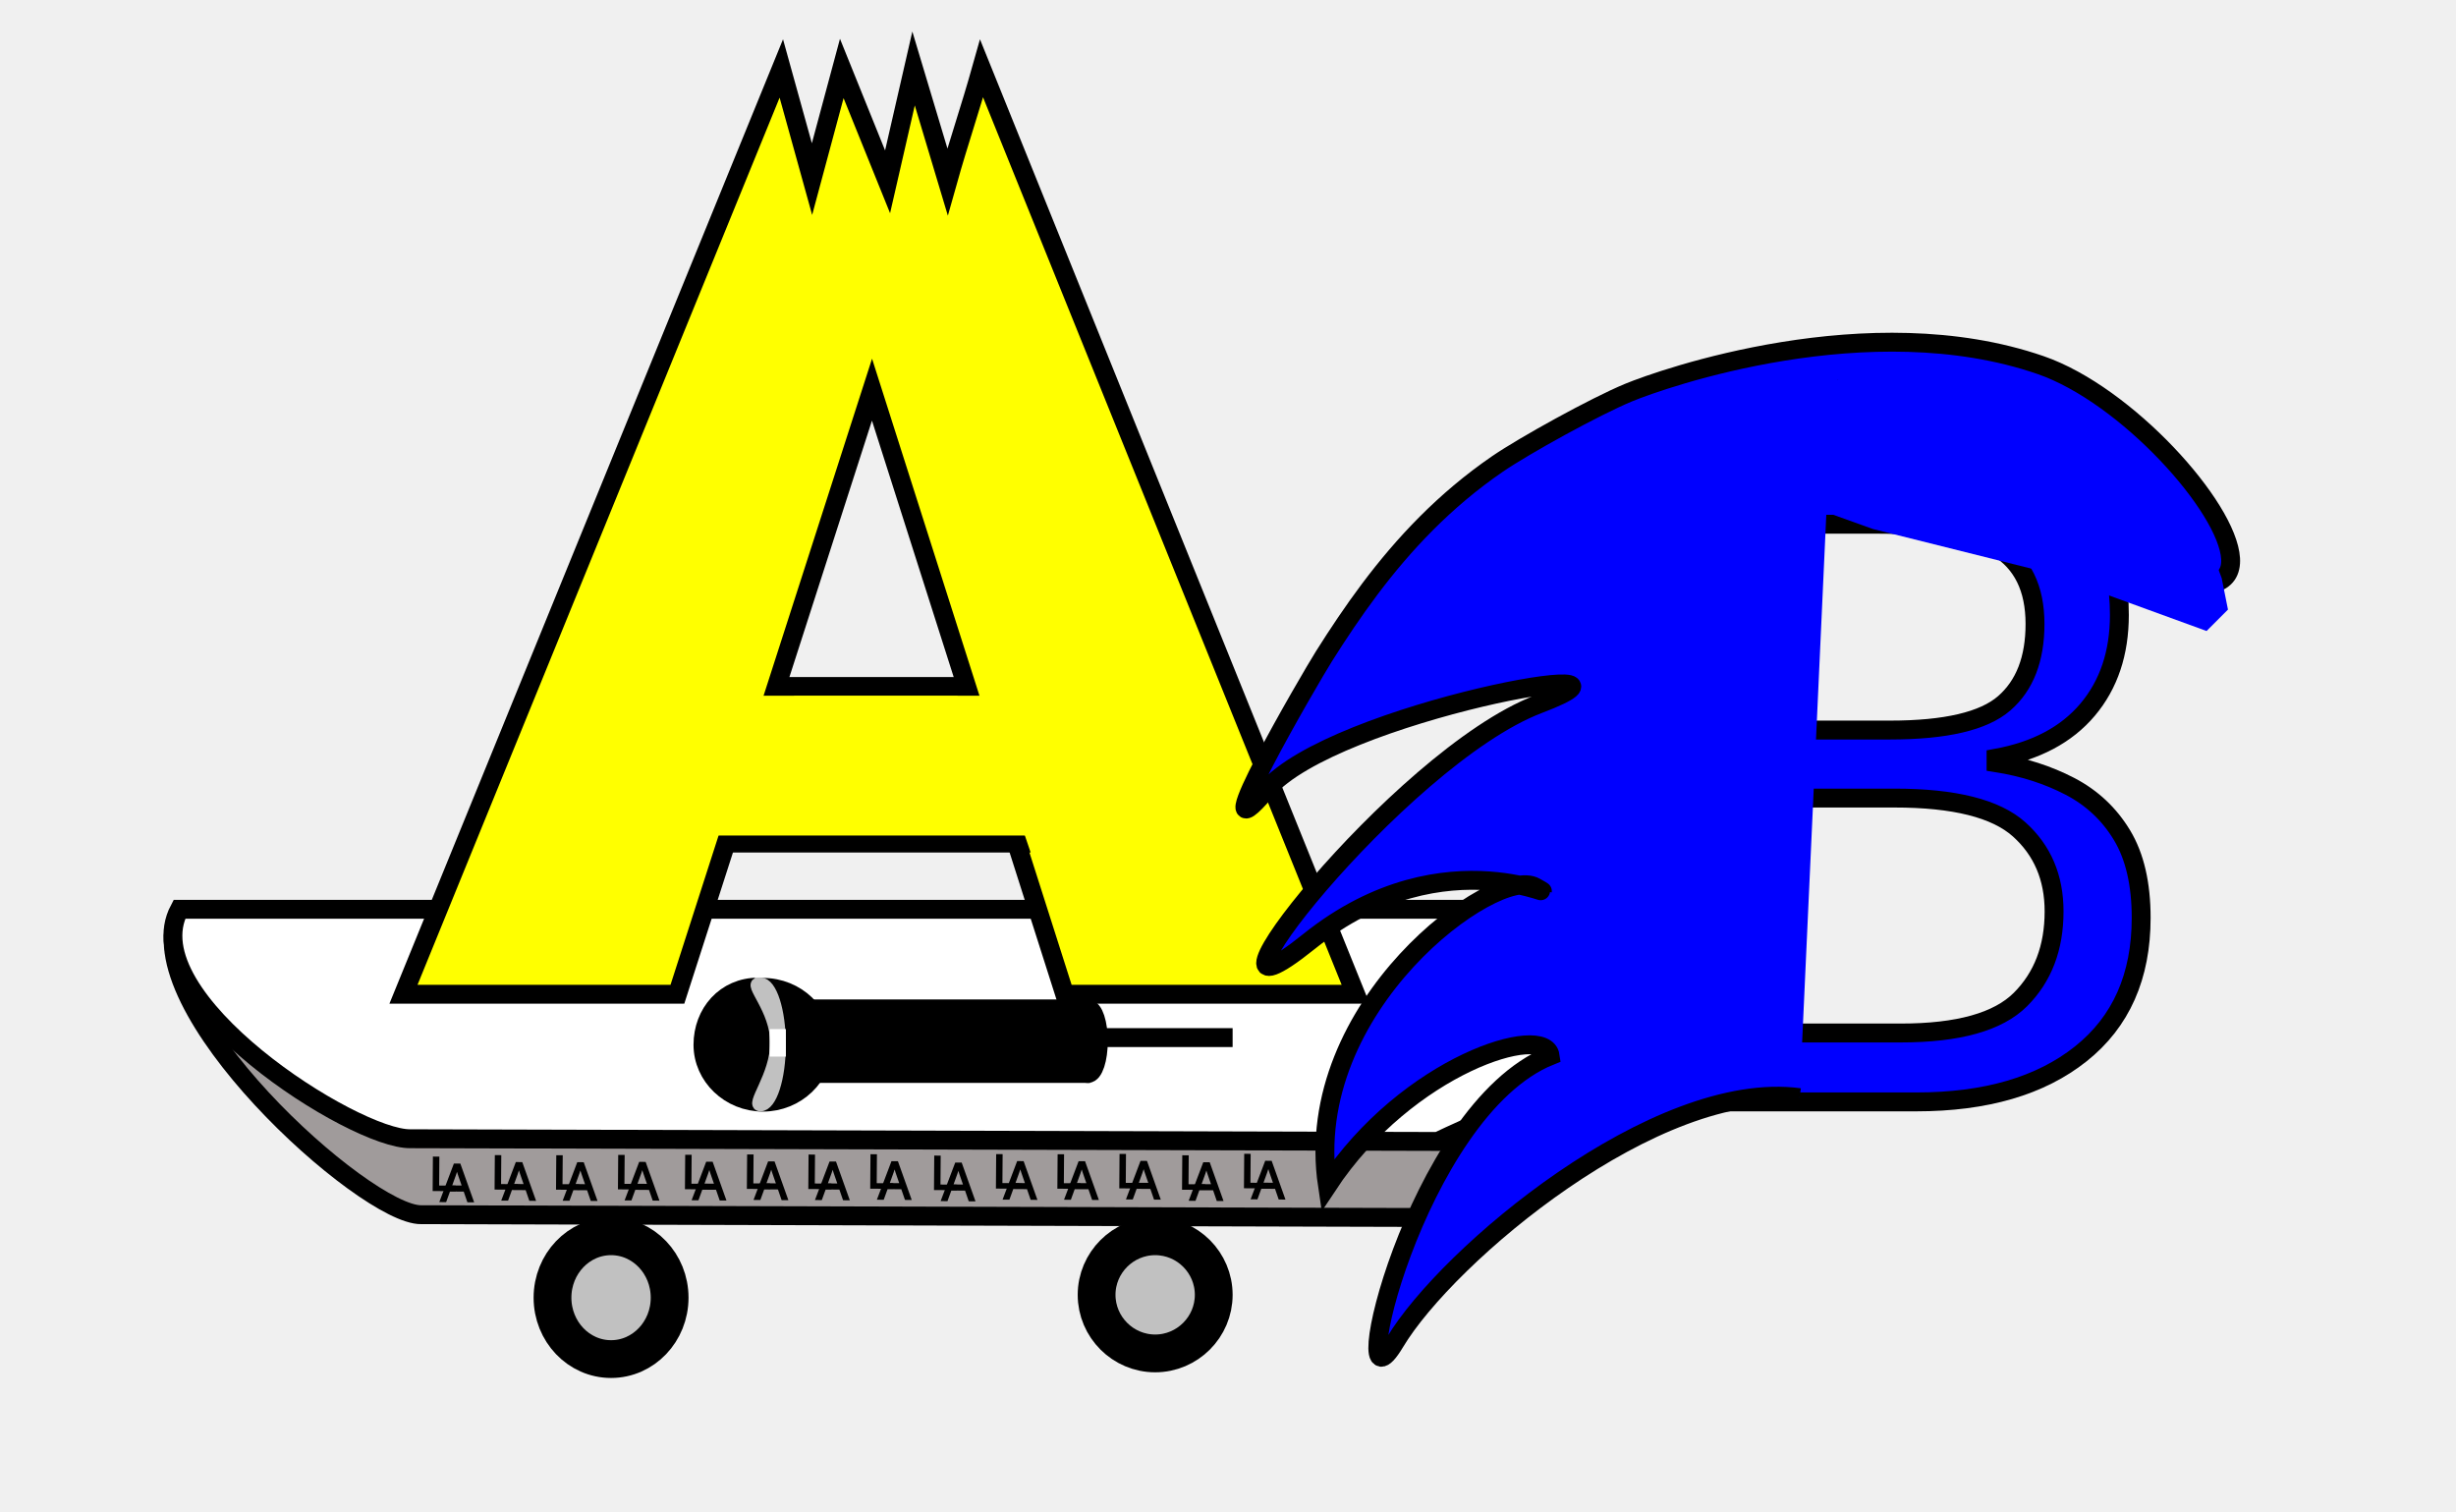
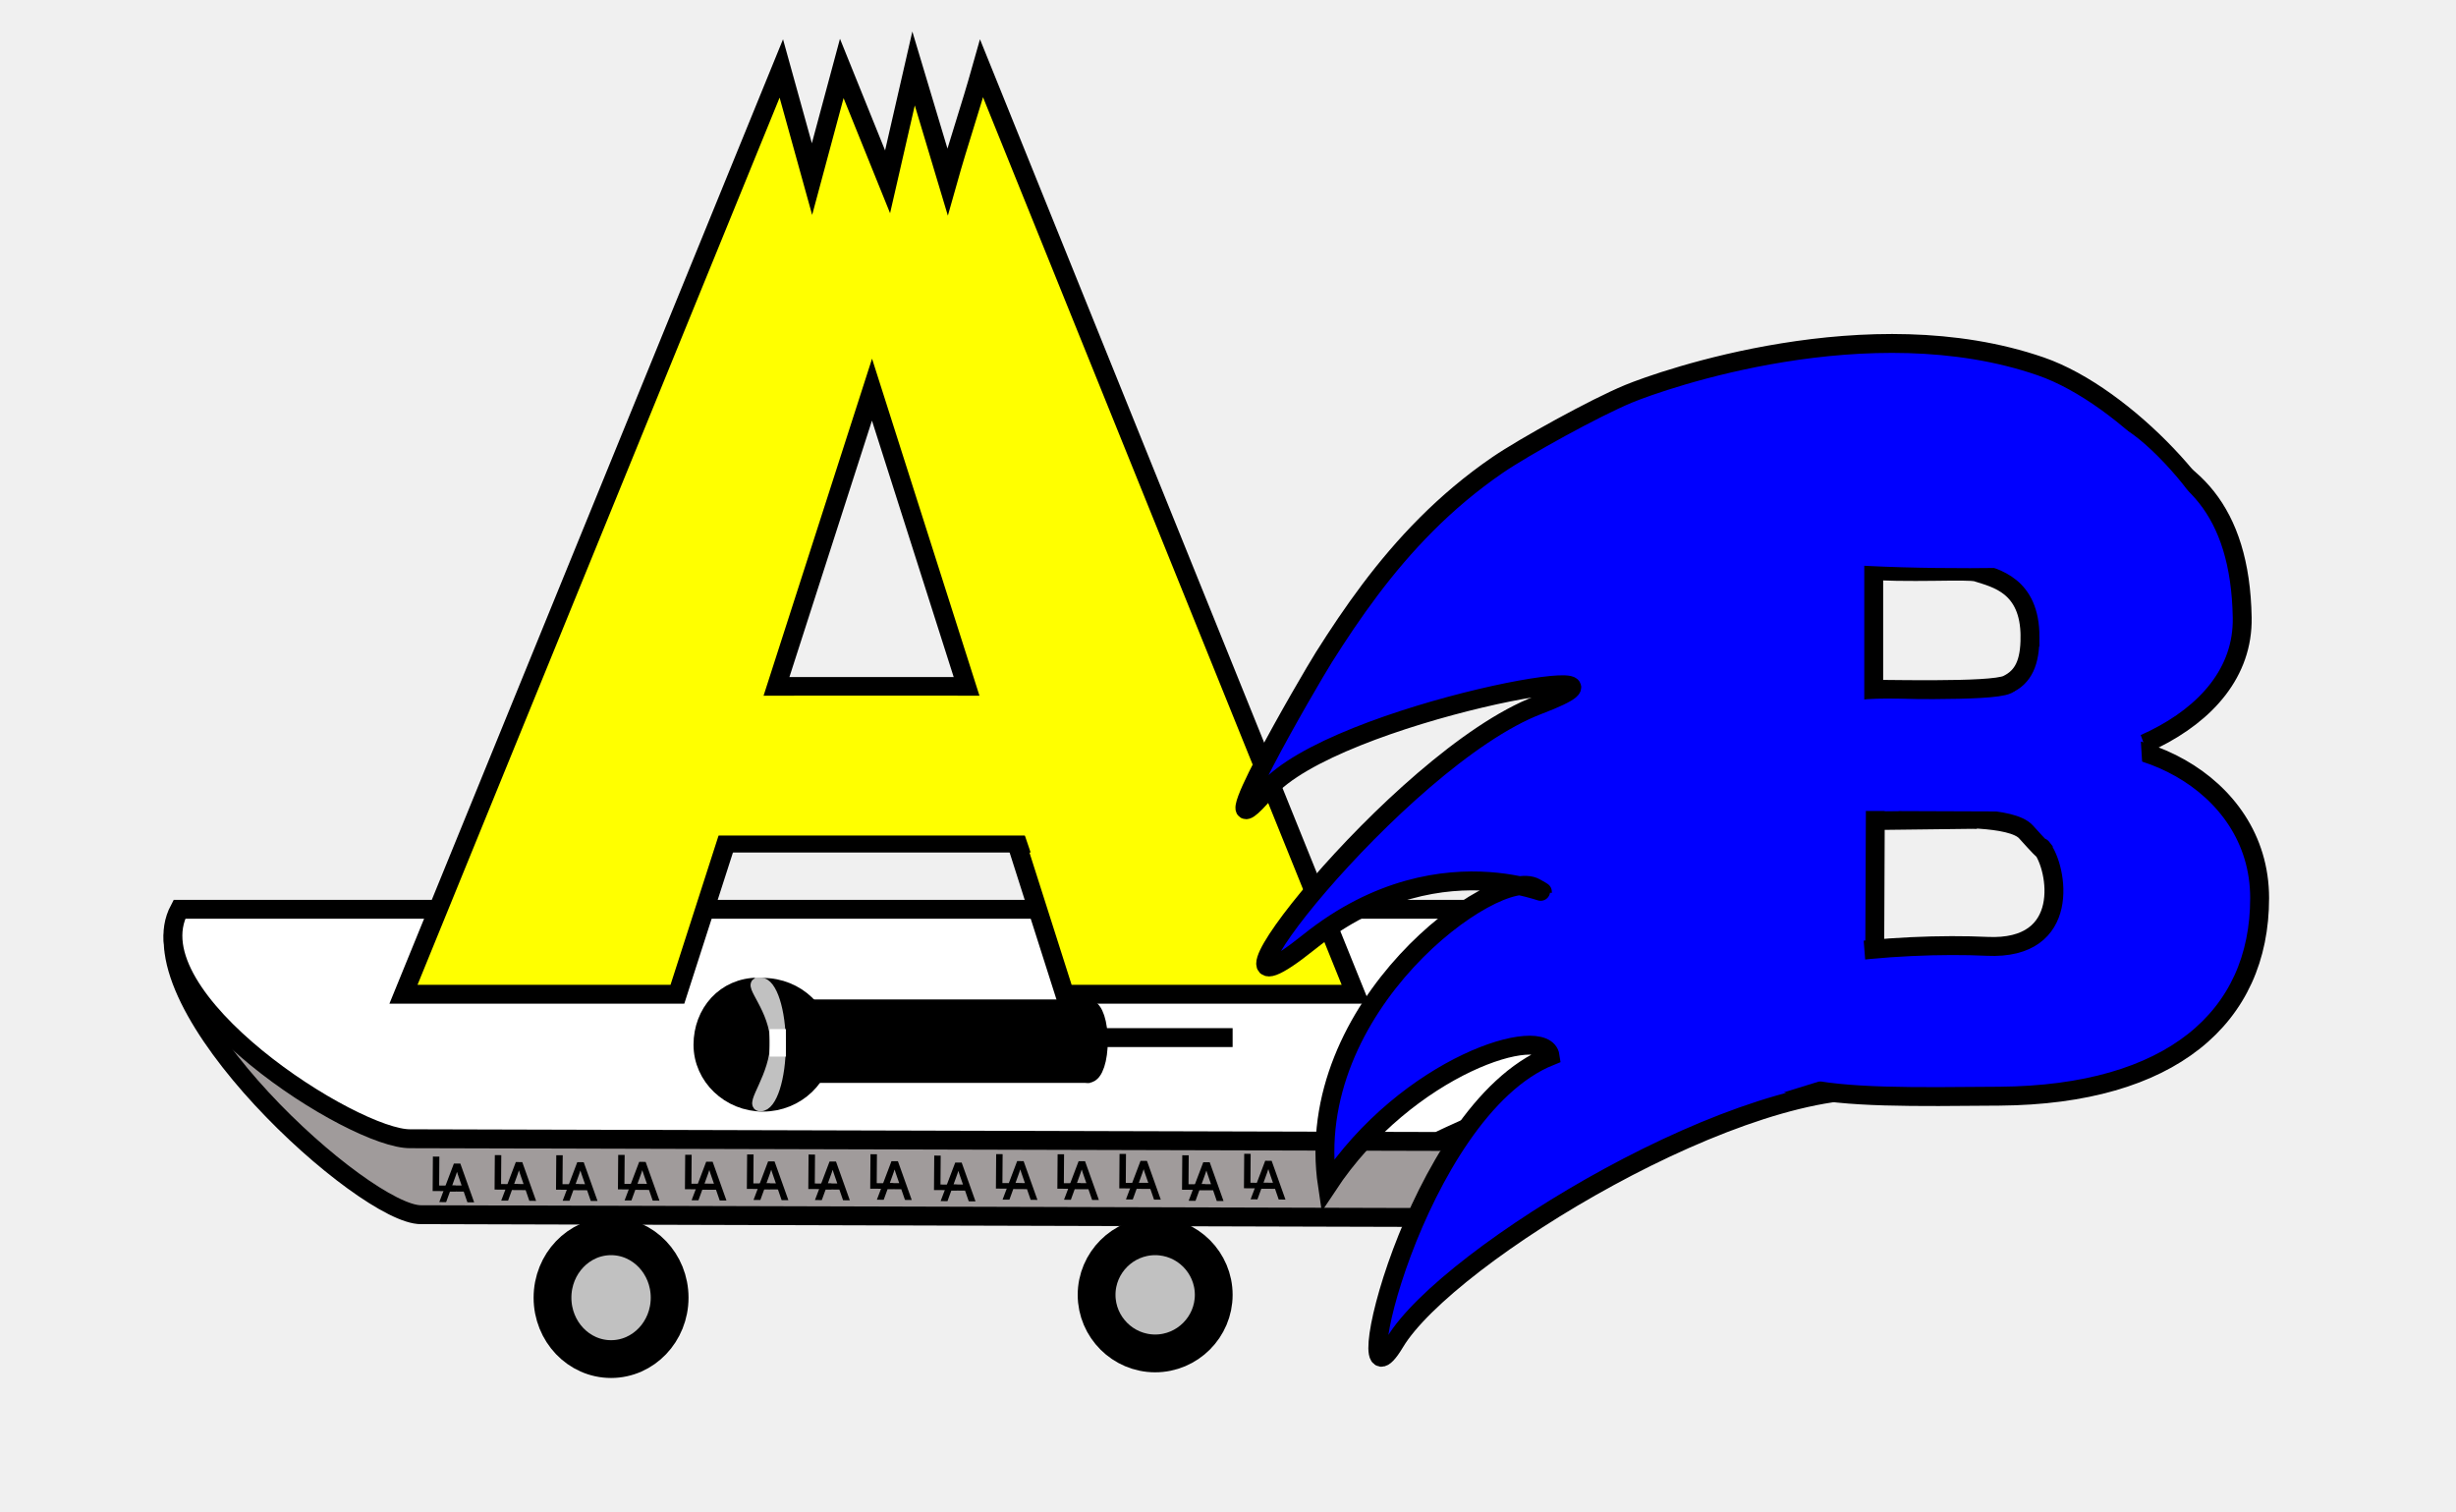
<svg xmlns="http://www.w3.org/2000/svg" width="650" height="400">
  <g>
-     <rect fill="none" id="canvas_background" height="268" width="435" y="-1" x="-1" />
+     <rect x="-1" y="-1" width="652" height="402" id="canvas_background" fill="none" />
  </g>
  <g>
-     <path stroke="rgba(0, 0, 0, 1)" id="svg_63" d="m456.73,257.766c7.432,34.072 -39.078,47.379 -73.362,64.45l-271.871,-0.753c-14.864,0.244 -76.479,-55.499 -64.012,-80.099l404.929,16.542z" stroke-opacity="null" stroke-width="5" fill="#a09b9b" />
-     <path stroke="rgba(0, 0, 0, 1)" id="svg_64" d="m453.853,240.504c7.432,32.551 -39.078,45.264 -73.362,61.573l-271.871,-0.719c-14.864,0.233 -73.602,-37.218 -61.135,-60.719l402.052,0z" stroke-opacity="null" stroke-width="5" fill="#ffffff" />
-     <path id="svg_12" d="m145.224,275.67" stroke-width="5" fill="rgba(0, 0, 255, 1)" stroke="rgba(0, 0, 0, 1)" />
-     <ellipse id="svg_13" stroke-width="10" stroke="rgba(0, 0, 0, 1)" fill="rgba(193, 193, 193, 1)" ry="16.25" rx="15.5" cy="343.42" cx="161.724" />
-     <path id="svg_14" d="m305.724,327.17c8.56,0 15.5,6.975 15.5,15.5s-6.975,15.5 -15.5,15.5s-15.5,-6.975 -15.5,-15.5s6.975,-15.5 15.5,-15.5z" stroke-width="10" stroke="rgba(0, 0, 0, 1)" fill="rgba(193, 193, 193, 1)" />
-     <rect id="svg_19" stroke-width="0" stroke="rgba(0, 0, 0, 1)" fill="rgba(255, 255, 255, 1)" height="9.469" width="24.057" y="263.77" x="96.989" />
-     <path id="svg_22" d="m201.932,261.307c8.774,0 15.887,6.832 15.887,15.181s-7.149,15.181 -15.887,15.181s-15.887,-6.832 -15.887,-15.181s5.911,-15.259 14.648,-15.259l1.239,0.077z" stroke-width="5" fill="rgba(0, 0, 0, 1)" stroke="rgba(0, 0, 0, 1)" />
-     <path stroke="#000" id="svg_58" d="m179.282,263.117l-72.5,0l100,-245l8.123,29.281l7.877,-29.281l12.123,30l6.877,-30l9,30c3,-10.667 6,-19.333 9,-30l99,245l-77,0l-51,-160l-51.5,160z" stroke-width="5" fill="#ffff00" />
-     <rect id="svg_23" stroke-width="5" stroke="rgba(0, 0, 0, 1)" fill="rgba(0, 0, 0, 1)" height="17.079" width="71.959" y="267" x="214.08" />
-     <path id="svg_24" d="m291.646,274.591l34.577,0" stroke-width="5" fill="rgba(0, 0, 0, 1)" stroke="rgba(0, 0, 0, 1)" />
-     <ellipse id="svg_25" stroke-width="5" stroke="rgba(0, 0, 0, 1)" fill="rgba(0, 0, 0, 1)" ry="8.549" rx="2.804" cy="275.546" cx="287.88" />
-     <path id="svg_26" d="m201.262,260.188c2.882,0 5.218,7.294 5.218,16.21s-2.348,16.21 -5.218,16.21s4.071,-7.759 4.071,-16.674s-7.405,-15.745 -4.535,-15.745l0.464,0z" stroke-width="3" fill="rgba(255, 255, 255, 1)" stroke="rgba(193, 193, 193, 1)" />
-     <rect id="svg_57" stroke-width="0" stroke="rgba(0, 0, 0, 1)" fill="rgba(255, 255, 255, 1)" height="7.28" width="4.322" y="272.339" x="203.664" />
-     <text id="svg_4" stroke-width="5" stroke="rgba(0, 0, 0, 1)" fill="rgba(0, 0, 255, 1)" font-family="Arial Black" font-size="240" y="291.61" x="423.628">B</text>
-     <text stroke="rgba(0, 0, 0, 1)" id="svg_27" fill="rgba(0, 0, 0, 1)" font-family="Arial" font-size="24" y="242.617" x="325.501" />
-     <path stroke="rgba(0, 0, 0, 1)" id="svg_59" d="m269.282,223.117l-14.103,-41.438l-46.685,0l-15.835,41.438l76.623,0z" stroke-width="5" fill="rgba(255, 255, 0, 1)" />
-     <rect stroke="rgba(0, 0, 0, 1)" id="svg_60" height="37" width="103" y="184.117" x="178.001" stroke-width="0" fill="rgba(255, 255, 0, 1)" />
-     <g transform="rotate(0.4269844 226.7382,311.9215) " id="svg_65">
-       <text id="svg_28" transform="matrix(0.5302243,0,0,0.5840574,44.31479,206.384) " stroke="rgba(0, 0, 0, 1)" fill="rgba(0, 0, 0, 1)" font-family="Arial" font-size="24" y="192.224" x="136.486">A</text>
-       <text id="svg_30" transform="matrix(0.5281322,0,0,0.5208663,43.13043,236.314) " stroke="rgba(0, 0, 0, 1)" fill="rgba(0, 0, 0, 1)" font-family="Arial" font-size="24" y="152.56" x="133.725">L</text>
-       <text id="svg_31" transform="matrix(0.5281322,0,0,0.5208663,50.86295,236.2145) " stroke="rgba(0, 0, 0, 1)" fill="rgba(0, 0, 0, 1)" font-family="Arial" font-size="24" y="151.771" x="150.112">L</text>
-       <text id="svg_32" transform="matrix(0.5302243,0,0,0.5840574,52.01303,206.2975) " stroke="rgba(0, 0, 0, 1)" fill="rgba(0, 0, 0, 1)" font-family="Arial" font-size="24" y="191.498" x="152.873">A</text>
-       <text id="svg_33" transform="matrix(0.5281322,0,0,0.5208663,58.53612,236.1704) " stroke="rgba(0, 0, 0, 1)" fill="rgba(0, 0, 0, 1)" font-family="Arial" font-size="24" y="151.679" x="166.373">L</text>
-       <text id="svg_34" transform="matrix(0.5302243,0,0,0.5840574,59.65218,206.2592) " stroke="rgba(0, 0, 0, 1)" fill="rgba(0, 0, 0, 1)" font-family="Arial" font-size="24" y="191.406" x="169.134">A</text>
-       <text id="svg_35" transform="matrix(0.5281322,0,0,0.5208663,66.26864,236.0708) " stroke="rgba(0, 0, 0, 1)" fill="rgba(0, 0, 0, 1)" font-family="Arial" font-size="24" y="151.471" x="182.76">L</text>
-       <text id="svg_36" transform="matrix(0.5302243,0,0,0.5840574,67.35042,206.1728) " stroke="rgba(0, 0, 0, 1)" fill="rgba(0, 0, 0, 1)" font-family="Arial" font-size="24" y="191.198" x="185.521">A</text>
-       <text id="svg_37" transform="matrix(0.5281322,0,0,0.5208663,74.63517,236.1341) " stroke="rgba(0, 0, 0, 1)" fill="rgba(0, 0, 0, 1)" font-family="Arial" font-size="24" y="151.022" x="200.491">L</text>
-       <text id="svg_38" transform="matrix(0.5302243,0,0,0.5840574,75.67985,206.2277) " stroke="rgba(0, 0, 0, 1)" fill="rgba(0, 0, 0, 1)" font-family="Arial" font-size="24" y="190.812" x="203.252">A</text>
-       <text id="svg_39" transform="matrix(0.5281322,0,0,0.5208663,82.36769,236.0345) " stroke="rgba(0, 0, 0, 1)" fill="rgba(0, 0, 0, 1)" font-family="Arial" font-size="24" y="150.814" x="216.878">L</text>
-       <text id="svg_40" transform="matrix(0.5302243,0,0,0.5840574,83.37809,206.1413) " stroke="rgba(0, 0, 0, 1)" fill="rgba(0, 0, 0, 1)" font-family="Arial" font-size="24" y="190.604" x="219.639">A</text>
-       <text id="svg_41" transform="matrix(0.5281322,0,0,0.5208663,90.04086,235.9904) " stroke="rgba(0, 0, 0, 1)" fill="rgba(0, 0, 0, 1)" font-family="Arial" font-size="24" y="150.722" x="233.139">L</text>
-       <text id="svg_42" transform="matrix(0.5302243,0,0,0.5840574,91.01724,206.103) " stroke="rgba(0, 0, 0, 1)" fill="rgba(0, 0, 0, 1)" font-family="Arial" font-size="24" y="190.512" x="235.9">A</text>
-       <text id="svg_43" transform="matrix(0.5281322,0,0,0.5208663,97.77338,235.8909) " stroke="rgba(0, 0, 0, 1)" fill="rgba(0, 0, 0, 1)" font-family="Arial" font-size="24" y="150.514" x="249.526">L</text>
-       <text id="svg_44" transform="matrix(0.5302243,0,0,0.5840574,98.71548,206.0166) " stroke="rgba(0, 0, 0, 1)" fill="rgba(0, 0, 0, 1)" font-family="Arial" font-size="24" y="190.304" x="252.287">A</text>
-       <text id="svg_45" transform="matrix(0.5281322,0,0,0.5208663,105.737,236.0047) " stroke="rgba(0, 0, 0, 1)" fill="rgba(0, 0, 0, 1)" font-family="Arial" font-size="24" y="150.751" x="266.403">L</text>
-       <text id="svg_46" transform="matrix(0.5302243,0,0,0.5840574,106.6438,206.1154) " stroke="rgba(0, 0, 0, 1)" fill="rgba(0, 0, 0, 1)" font-family="Arial" font-size="24" y="190.542" x="269.164">A</text>
-       <text id="svg_47" transform="matrix(0.5281322,0,0,0.5208663,113.4695,235.9051) " stroke="rgba(0, 0, 0, 1)" fill="rgba(0, 0, 0, 1)" font-family="Arial" font-size="24" y="149.962" x="282.79">L</text>
-       <text id="svg_48" transform="matrix(0.5302243,0,0,0.5840574,114.342,206.029) " stroke="rgba(0, 0, 0, 1)" fill="rgba(0, 0, 0, 1)" font-family="Arial" font-size="24" y="189.816" x="285.551">A</text>
-       <text id="svg_49" transform="matrix(0.5281322,0,0,0.5208663,121.1427,235.861) " stroke="rgba(0, 0, 0, 1)" fill="rgba(0, 0, 0, 1)" font-family="Arial" font-size="24" y="149.87" x="299.051">L</text>
-       <text id="svg_50" transform="matrix(0.5302243,0,0,0.5840574,121.9812,205.9907) " stroke="rgba(0, 0, 0, 1)" fill="rgba(0, 0, 0, 1)" font-family="Arial" font-size="24" y="189.724" x="301.812">A</text>
-       <text id="svg_51" transform="matrix(0.5281322,0,0,0.5208663,128.8752,235.7614) " stroke="rgba(0, 0, 0, 1)" fill="rgba(0, 0, 0, 1)" font-family="Arial" font-size="24" y="149.662" x="315.438">L</text>
-       <text id="svg_52" transform="matrix(0.5302243,0,0,0.5840574,129.6794,205.9043) " stroke="rgba(0, 0, 0, 1)" fill="rgba(0, 0, 0, 1)" font-family="Arial" font-size="24" y="189.516" x="318.199">A</text>
-       <text id="svg_53" transform="matrix(0.5281322,0,0,0.5208663,136.7113,235.8752) " stroke="rgba(0, 0, 0, 1)" fill="rgba(0, 0, 0, 1)" font-family="Arial" font-size="24" y="149.9" x="332.045">L</text>
-       <text id="svg_54" transform="matrix(0.5302243,0,0,0.5840574,137.4808,206.003) " stroke="rgba(0, 0, 0, 1)" fill="rgba(0, 0, 0, 1)" font-family="Arial" font-size="24" y="189.753" x="334.806">A</text>
-       <text id="svg_55" transform="matrix(0.5281322,0,0,0.5208663,144.4439,235.7757) " stroke="rgba(0, 0, 0, 1)" fill="rgba(0, 0, 0, 1)" font-family="Arial" font-size="24" y="149.111" x="348.432">L</text>
-       <text id="svg_56" transform="matrix(0.5302243,0,0,0.5840574,145.1791,205.9166) " stroke="rgba(0, 0, 0, 1)" fill="rgba(0, 0, 0, 1)" font-family="Arial" font-size="24" y="189.027" x="351.193">A</text>
+     <path fill="#a09b9b" stroke-width="5" stroke-opacity="null" d="m456.73,257.766c7.432,34.072 -39.078,47.379 -73.362,64.45l-271.871,-0.753c-14.864,0.244 -76.479,-55.499 -64.012,-80.099l404.929,16.542l4.315,-0.141z" id="svg_63" stroke="rgba(0, 0, 0, 1)" />
+     <path fill="#ffffff" stroke-width="5" stroke-opacity="null" d="m453.853,240.504c7.432,32.551 -39.078,45.264 -73.362,61.573l-271.871,-0.719c-14.864,0.233 -73.602,-37.218 -61.135,-60.719l402.052,0l4.315,-0.135z" id="svg_64" stroke="rgba(0, 0, 0, 1)" />
+     <path stroke="rgba(0, 0, 0, 1)" fill="rgba(0, 0, 255, 1)" stroke-width="5" d="m145.224,275.67" id="svg_12" />
+     <ellipse cx="161.724" cy="343.42" rx="15.5" ry="16.25" fill="rgba(193, 193, 193, 1)" stroke="rgba(0, 0, 0, 1)" stroke-width="10" id="svg_13" />
+     <path fill="rgba(193, 193, 193, 1)" stroke="rgba(0, 0, 0, 1)" stroke-width="10" d="m305.724,327.17c8.56,0 15.5,6.975 15.5,15.5s-6.975,15.5 -15.5,15.5s-15.5,-6.975 -15.5,-15.5s6.975,-15.5 15.5,-15.5z" id="svg_14" />
+     <rect x="96.989" y="263.77" width="24.057" height="9.469" fill="rgba(255, 255, 255, 1)" stroke="rgba(0, 0, 0, 1)" stroke-width="0" id="svg_19" />
+     <path stroke="rgba(0, 0, 0, 1)" fill="rgba(0, 0, 0, 1)" stroke-width="5" d="m201.932,261.307c8.774,0 15.887,6.832 15.887,15.181s-7.149,15.181 -15.887,15.181s-15.887,-6.832 -15.887,-15.181s5.911,-15.259 14.648,-15.259l1.239,0.077z" id="svg_22" />
+     <path fill="#ffff00" stroke-width="5" d="m179.282,263.117l-72.5,0l100,-245l8.123,29.281l7.877,-29.281l12.123,30l6.877,-30l9,30c3,-10.667 6,-19.333 9,-30l99,245l-77,0l-51,-160l-51.5,160z" id="svg_58" stroke="#000" />
+     <rect x="214.08" y="267" width="71.959" height="17.079" fill="rgba(0, 0, 0, 1)" stroke="rgba(0, 0, 0, 1)" stroke-width="5" id="svg_23" />
+     <path stroke="rgba(0, 0, 0, 1)" fill="rgba(0, 0, 0, 1)" stroke-width="5" d="m291.646,274.591l34.577,0" id="svg_24" />
+     <ellipse cx="287.88" cy="275.546" rx="2.804" ry="8.549" fill="rgba(0, 0, 0, 1)" stroke="rgba(0, 0, 0, 1)" stroke-width="5" id="svg_25" />
+     <path stroke="rgba(193, 193, 193, 1)" fill="rgba(255, 255, 255, 1)" stroke-width="3" d="m201.262,260.188c2.882,0 5.218,7.294 5.218,16.21s-2.348,16.21 -5.218,16.21s4.071,-7.759 4.071,-16.674s-7.405,-15.745 -4.535,-15.745l0.464,0z" id="svg_26" />
+     <rect x="203.664" y="272.339" width="4.322" height="7.28" fill="rgba(255, 255, 255, 1)" stroke="rgba(0, 0, 0, 1)" stroke-width="0" id="svg_57" />
+     <text x="325.501" y="242.617" font-size="24" font-family="Arial" fill="rgba(0, 0, 0, 1)" id="svg_27" stroke="rgba(0, 0, 0, 1)" />
+     <path fill="rgba(255, 255, 0, 1)" stroke-width="5" d="m269.282,223.117l-14.103,-41.438l-46.685,0l-15.835,41.438l76.623,0z" id="svg_59" stroke="rgba(0, 0, 0, 1)" />
+     <rect fill="rgba(255, 255, 0, 1)" stroke-width="0" x="178.001" y="184.117" width="103" height="37" id="svg_60" stroke="rgba(0, 0, 0, 1)" />
+     <g id="svg_65" transform="rotate(0.4269844 226.7382,311.9215) ">
+       <text x="136.486" y="192.224" font-size="24" font-family="Arial" fill="rgba(0, 0, 0, 1)" stroke="rgba(0, 0, 0, 1)" transform="matrix(0.5302243,0,0,0.5840574,44.31479,206.384) " id="svg_28">A</text>
+       <text x="133.725" y="152.56" font-size="24" font-family="Arial" fill="rgba(0, 0, 0, 1)" stroke="rgba(0, 0, 0, 1)" transform="matrix(0.5281322,0,0,0.5208663,43.13043,236.314) " id="svg_30">L</text>
+       <text x="150.112" y="151.771" font-size="24" font-family="Arial" fill="rgba(0, 0, 0, 1)" stroke="rgba(0, 0, 0, 1)" transform="matrix(0.5281322,0,0,0.5208663,50.86295,236.2145) " id="svg_31">L</text>
+       <text x="152.873" y="191.498" font-size="24" font-family="Arial" fill="rgba(0, 0, 0, 1)" stroke="rgba(0, 0, 0, 1)" transform="matrix(0.5302243,0,0,0.5840574,52.01303,206.2975) " id="svg_32">A</text>
+       <text x="166.373" y="151.679" font-size="24" font-family="Arial" fill="rgba(0, 0, 0, 1)" stroke="rgba(0, 0, 0, 1)" transform="matrix(0.5281322,0,0,0.5208663,58.53612,236.1704) " id="svg_33">L</text>
+       <text x="169.134" y="191.406" font-size="24" font-family="Arial" fill="rgba(0, 0, 0, 1)" stroke="rgba(0, 0, 0, 1)" transform="matrix(0.5302243,0,0,0.5840574,59.65218,206.2592) " id="svg_34">A</text>
+       <text x="182.76" y="151.471" font-size="24" font-family="Arial" fill="rgba(0, 0, 0, 1)" stroke="rgba(0, 0, 0, 1)" transform="matrix(0.5281322,0,0,0.5208663,66.26864,236.0708) " id="svg_35">L</text>
+       <text x="185.521" y="191.198" font-size="24" font-family="Arial" fill="rgba(0, 0, 0, 1)" stroke="rgba(0, 0, 0, 1)" transform="matrix(0.5302243,0,0,0.5840574,67.35042,206.1728) " id="svg_36">A</text>
+       <text x="200.491" y="151.022" font-size="24" font-family="Arial" fill="rgba(0, 0, 0, 1)" stroke="rgba(0, 0, 0, 1)" transform="matrix(0.5281322,0,0,0.5208663,74.63517,236.1341) " id="svg_37">L</text>
+       <text x="203.252" y="190.812" font-size="24" font-family="Arial" fill="rgba(0, 0, 0, 1)" stroke="rgba(0, 0, 0, 1)" transform="matrix(0.5302243,0,0,0.5840574,75.67985,206.2277) " id="svg_38">A</text>
+       <text x="216.878" y="150.814" font-size="24" font-family="Arial" fill="rgba(0, 0, 0, 1)" stroke="rgba(0, 0, 0, 1)" transform="matrix(0.5281322,0,0,0.5208663,82.36769,236.0345) " id="svg_39">L</text>
+       <text x="219.639" y="190.604" font-size="24" font-family="Arial" fill="rgba(0, 0, 0, 1)" stroke="rgba(0, 0, 0, 1)" transform="matrix(0.5302243,0,0,0.5840574,83.37809,206.1413) " id="svg_40">A</text>
+       <text x="233.139" y="150.722" font-size="24" font-family="Arial" fill="rgba(0, 0, 0, 1)" stroke="rgba(0, 0, 0, 1)" transform="matrix(0.5281322,0,0,0.5208663,90.04086,235.9904) " id="svg_41">L</text>
+       <text x="235.9" y="190.512" font-size="24" font-family="Arial" fill="rgba(0, 0, 0, 1)" stroke="rgba(0, 0, 0, 1)" transform="matrix(0.5302243,0,0,0.5840574,91.01724,206.103) " id="svg_42">A</text>
+       <text x="249.526" y="150.514" font-size="24" font-family="Arial" fill="rgba(0, 0, 0, 1)" stroke="rgba(0, 0, 0, 1)" transform="matrix(0.5281322,0,0,0.5208663,97.77338,235.8909) " id="svg_43">L</text>
+       <text x="252.287" y="190.304" font-size="24" font-family="Arial" fill="rgba(0, 0, 0, 1)" stroke="rgba(0, 0, 0, 1)" transform="matrix(0.5302243,0,0,0.5840574,98.71548,206.0166) " id="svg_44">A</text>
+       <text x="266.403" y="150.751" font-size="24" font-family="Arial" fill="rgba(0, 0, 0, 1)" stroke="rgba(0, 0, 0, 1)" transform="matrix(0.5281322,0,0,0.5208663,105.737,236.0047) " id="svg_45">L</text>
+       <text x="269.164" y="190.542" font-size="24" font-family="Arial" fill="rgba(0, 0, 0, 1)" stroke="rgba(0, 0, 0, 1)" transform="matrix(0.5302243,0,0,0.5840574,106.6438,206.1154) " id="svg_46">A</text>
+       <text x="282.79" y="149.962" font-size="24" font-family="Arial" fill="rgba(0, 0, 0, 1)" stroke="rgba(0, 0, 0, 1)" transform="matrix(0.5281322,0,0,0.5208663,113.4695,235.9051) " id="svg_47">L</text>
+       <text x="285.551" y="189.816" font-size="24" font-family="Arial" fill="rgba(0, 0, 0, 1)" stroke="rgba(0, 0, 0, 1)" transform="matrix(0.5302243,0,0,0.5840574,114.342,206.029) " id="svg_48">A</text>
+       <text x="299.051" y="149.87" font-size="24" font-family="Arial" fill="rgba(0, 0, 0, 1)" stroke="rgba(0, 0, 0, 1)" transform="matrix(0.5281322,0,0,0.5208663,121.1427,235.861) " id="svg_49">L</text>
+       <text x="301.812" y="189.724" font-size="24" font-family="Arial" fill="rgba(0, 0, 0, 1)" stroke="rgba(0, 0, 0, 1)" transform="matrix(0.5302243,0,0,0.5840574,121.9812,205.9907) " id="svg_50">A</text>
+       <text x="315.438" y="149.662" font-size="24" font-family="Arial" fill="rgba(0, 0, 0, 1)" stroke="rgba(0, 0, 0, 1)" transform="matrix(0.5281322,0,0,0.5208663,128.8752,235.7614) " id="svg_51">L</text>
+       <text x="318.199" y="189.516" font-size="24" font-family="Arial" fill="rgba(0, 0, 0, 1)" stroke="rgba(0, 0, 0, 1)" transform="matrix(0.5302243,0,0,0.5840574,129.6794,205.9043) " id="svg_52">A</text>
+       <text x="332.045" y="149.9" font-size="24" font-family="Arial" fill="rgba(0, 0, 0, 1)" stroke="rgba(0, 0, 0, 1)" transform="matrix(0.5281322,0,0,0.5208663,136.7113,235.8752) " id="svg_53">L</text>
+       <text x="334.806" y="189.753" font-size="24" font-family="Arial" fill="rgba(0, 0, 0, 1)" stroke="rgba(0, 0, 0, 1)" transform="matrix(0.5302243,0,0,0.5840574,137.4808,206.003) " id="svg_54">A</text>
+       <text x="348.432" y="149.111" font-size="24" font-family="Arial" fill="rgba(0, 0, 0, 1)" stroke="rgba(0, 0, 0, 1)" transform="matrix(0.5281322,0,0,0.5208663,144.4439,235.7757) " id="svg_55">L</text>
+       <text x="351.193" y="189.027" font-size="24" font-family="Arial" fill="rgba(0, 0, 0, 1)" stroke="rgba(0, 0, 0, 1)" transform="matrix(0.5302243,0,0,0.5840574,145.1791,205.9166) " id="svg_56">A</text>
    </g>
-     <path stroke="rgba(0, 0, 0, 1)" id="svg_68" d="m484.886,102.524c162.177,112.89 100.635,9.822 55.21,-5.892c-45.425,-15.714 -100.223,3.599 -109.089,7.27c-8.866,3.671 -27.642,14.048 -34.681,18.877c-7.039,4.829 -13.254,10.136 -18.824,15.719c-5.57,5.583 -10.495,11.442 -14.954,17.375c-4.459,5.933 -8.452,11.94 -12.157,17.818c-3.706,5.879 -33.005,56.241 -15.265,35.404c17.74,-20.837 109.256,-36.889 72.054,-22.749c-37.202,14.141 -97.509,92.335 -60.779,62.846c36.73,-29.489 70.17,-8.573 59.931,-14.443c-10.239,-5.87 -62.159,31.289 -55.013,78.98c21.184,-32.078 57.657,-43.123 58.933,-34.323c-35.987,14.478 -54.883,98.917 -41.072,75.817c13.812,-23.1 69.324,-69.847 107.097,-64.738" stroke-width="5" fill="rgba(0, 0, 255, 1)" />
-     <path id="svg_70" d="m480.654,100.324l34.332,0.667l40.666,15.666l27.999,24.666l4.333,11.666l1.667,8.333l-5.667,5.667c0,0 -42.999,-15.666 -42.999,-15.666c0,0 -45.332,-11.333 -45.332,-11.333c0,0 -24.999,-9 -25.333,-9l10.333,-30.666z" fill-opacity="null" stroke-opacity="null" stroke-width="0" stroke="rgba(0, 0, 0, 1)" fill="rgba(0, 0, 255, 1)" />
+     <g id="svg_70">
+       <path stroke="rgba(0, 0, 0, 1)" fill="rgba(0, 0, 255, 1)" stroke-width="5" d="m484.886,102.842c162.177,112.75 100.635,9.81 55.21,-5.885c-45.425,-15.694 -100.223,3.594 -109.089,7.261c-8.866,3.667 -27.642,14.031 -34.681,18.854c-7.039,4.823 -13.254,10.124 -18.824,15.7c-5.57,5.576 -10.495,11.428 -14.954,17.353c-4.459,5.926 -8.452,11.925 -12.157,17.796c-3.706,5.871 -33.005,56.171 -15.265,35.36c17.74,-20.811 109.256,-36.843 72.054,-22.72c-37.202,14.123 -97.509,92.221 -60.779,62.769c36.73,-29.452 70.17,-8.563 59.931,-14.425c-10.239,-5.863 -62.159,31.251 -55.013,78.882c21.184,-32.038 57.657,-43.07 58.933,-34.281c-35.987,14.46 -54.883,98.795 -41.072,75.723c13.812,-23.071 93.561,-71.51 131.335,-66.406" id="svg_68" />
+       <path stroke="rgba(0, 0, 0, 1)" id="svg_6" d="m537.26,168.543c0,-13.677 -9.129,-15.521 -14.019,-17.1c-4.89,-1.578 -62.193,4.772 -50.734,-15.085c11.459,-19.857 71.058,-23.605 89.005,-18.616c17.947,4.99 31.405,16.801 31.905,45.72c0.5,28.919 -39.009,43.396 -70.332,40.091c-31.323,-3.305 -54.983,-21.119 -34.902,-21.202c10.04,-0.042 38.801,0.863 43.063,-1.182c4.262,-2.044 6.013,-5.788 6.013,-12.626z" stroke-opacity="null" stroke-linecap="null" stroke-linejoin="null" stroke-width="5" fill-opacity="null" fill="rgba(0, 0, 255, 1)" />
+       <rect stroke="rgba(0, 0, 0, 1)" id="svg_7" height="63.309" width="29.595" y="134.892" x="466.298" fill-opacity="null" stroke-opacity="null" stroke-width="5" fill="rgba(0, 0, 255, 1)" />
+       <path id="svg_29" d="m464.263,97.95l67.965,1.499c10.245,4.831 23.405,10.078 30.734,14.493c7.33,4.414 21.156,20.323 19.99,23.988l-17.866,5.872c-5.955,1.957 -7.244,2.248 -17.866,5.872c-17.163,1.416 -125.061,2.252 -64.972,-14.498l8.251,52.562c-6.496,-5.249 26.736,-1.666 38.98,-1.582c3.082,-2.249 2.166,-2.749 6.996,-4.748l29.485,11.494l3.748,10.245c-7.579,4.414 -4.914,35.065 -22.738,13.243c-3.498,-0.167 -108.653,0.251 -112.152,-0.665l62.095,-1.75l-5.165,0.833l1.749,40.313l-1.749,27.736l-21.239,6.247l-22.489,-10.745l16.242,-180.408z" fill-opacity="null" stroke-opacity="null" stroke-width="0" stroke="rgba(0, 0, 0, 1)" fill="rgba(0, 0, 255, 1)" />
+       <line stroke-linecap="null" stroke-linejoin="null" id="svg_61" y2="213.164" x2="496.327" y1="252.497" x1="496.16" fill-opacity="null" stroke-opacity="null" stroke-width="5" stroke="rgba(0, 0, 0, 1)" fill="none" />
+       <path stroke="rgba(0, 0, 0, 1)" id="svg_5" d="m540.347,224.294c-1.059,-1.35 3.336,4.205 -4.144,-4.129c-7.479,-8.334 -65.313,2.174 -4.425,-9.509c60.888,-11.683 -4.182,-6.839 7.23,-11.337c22.824,-8.997 59.021,6.789 59.021,38.36c0,31.57 -23.475,52.06 -68.834,52.416c-45.359,0.356 -72.249,1.312 -71.276,-24.596c0.486,-12.954 45.376,-16.14 67.961,-15.056c22.585,1.083 18.704,-20.746 14.466,-26.147z" stroke-opacity="null" stroke-linecap="null" stroke-linejoin="null" stroke-width="5" fill-opacity="null" fill="rgba(0, 0, 255, 1)" />
+       <line stroke-linecap="null" stroke-linejoin="null" id="svg_66" y2="216.83" x2="523.16" y1="217.164" x1="495.16" fill-opacity="null" stroke-opacity="null" stroke-width="5" stroke="rgba(0, 0, 0, 1)" fill="none" />
+       <path stroke="rgba(0, 0, 0, 1)" id="svg_67" d="m565.993,186.748l1,15.833c-3.444,10 -14.555,8.333 -21.833,12.5l-15.166,-0.333l-44.333,-0.167l7.583,34.416l0.583,7.417l-9.833,29l-13.5,4.167c-13.5,-3.722 -24.914,-11.278 -16,-26.666l-1.167,-70.999l112.665,-5.167z" fill-opacity="null" stroke-opacity="null" stroke-width="0" fill="rgba(0, 0, 255, 1)" />
+     </g>
  </g>
</svg>
